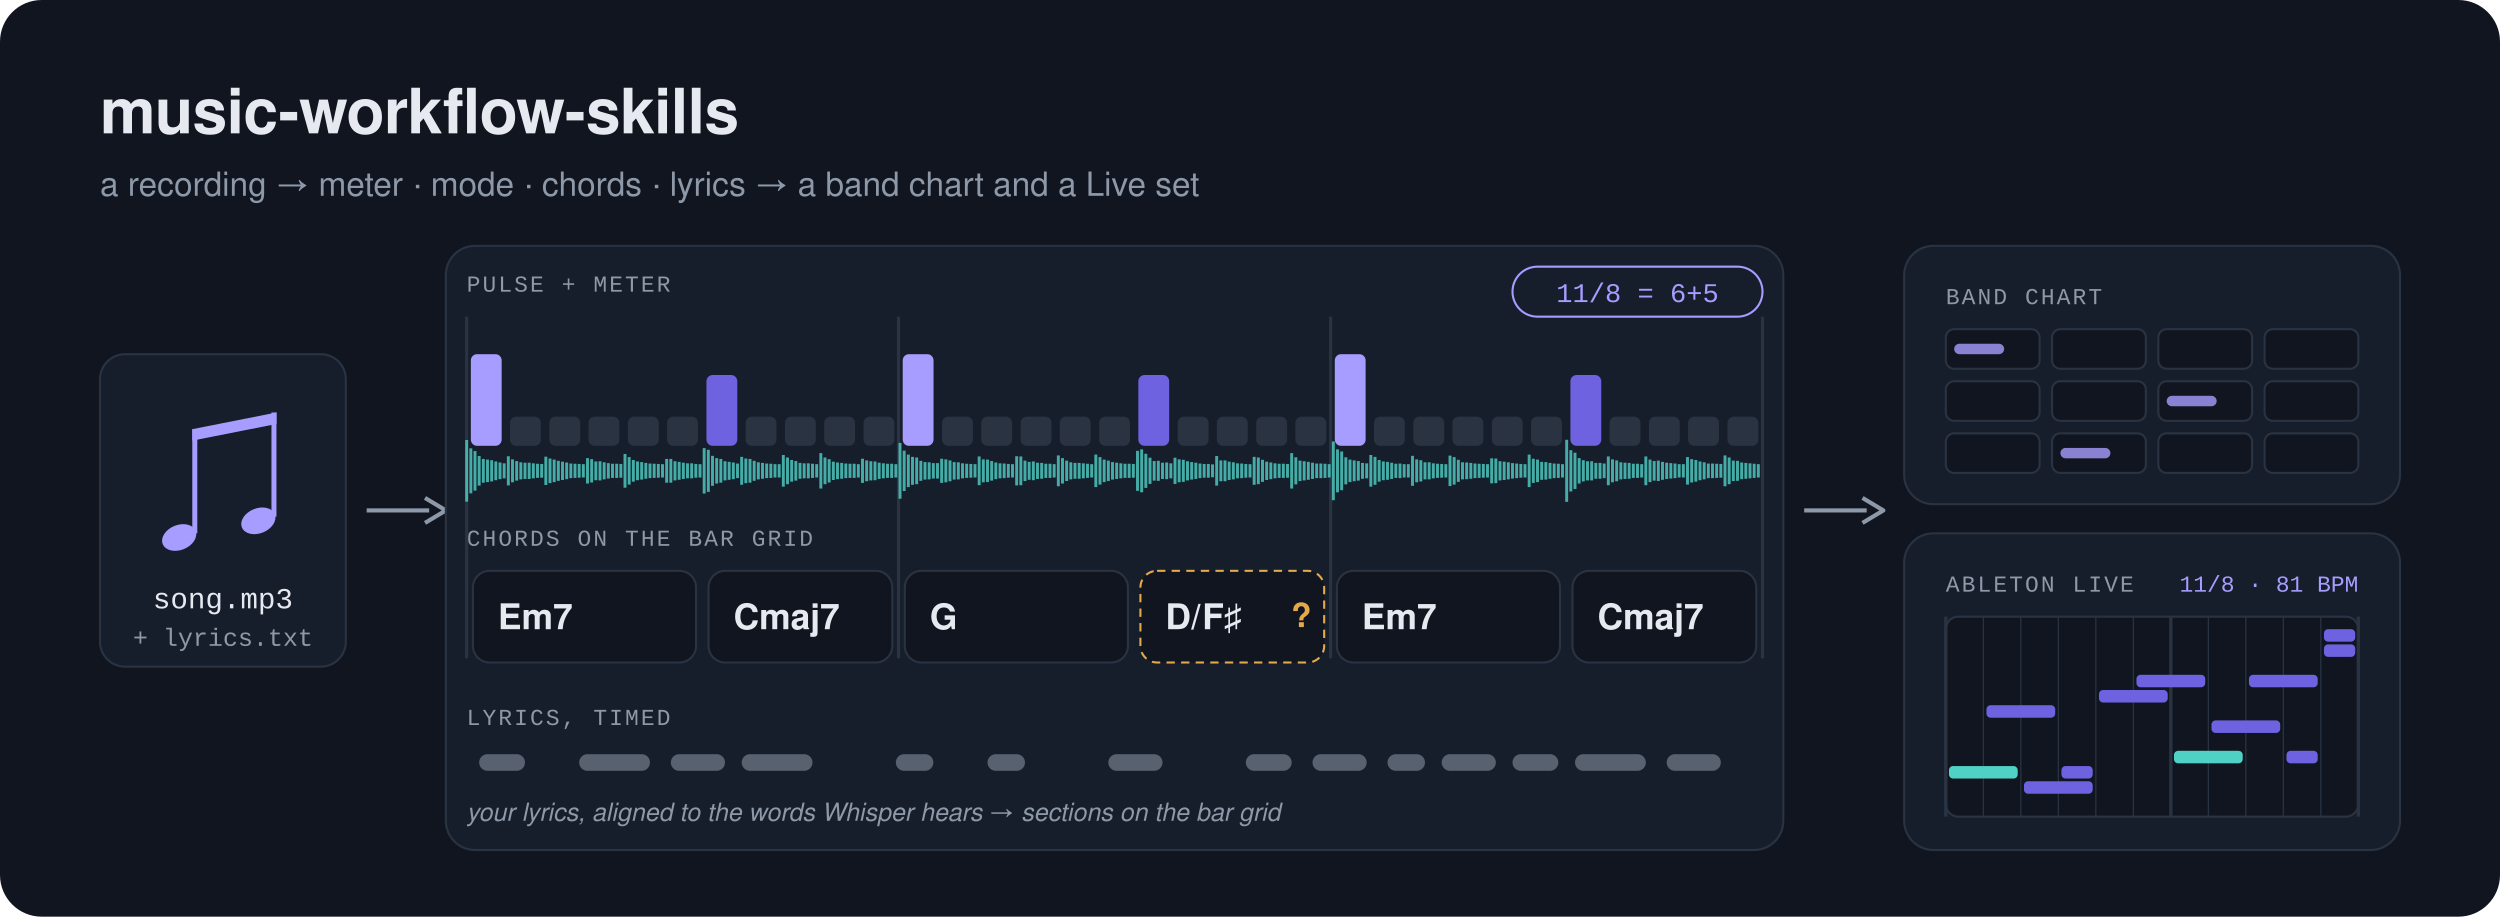
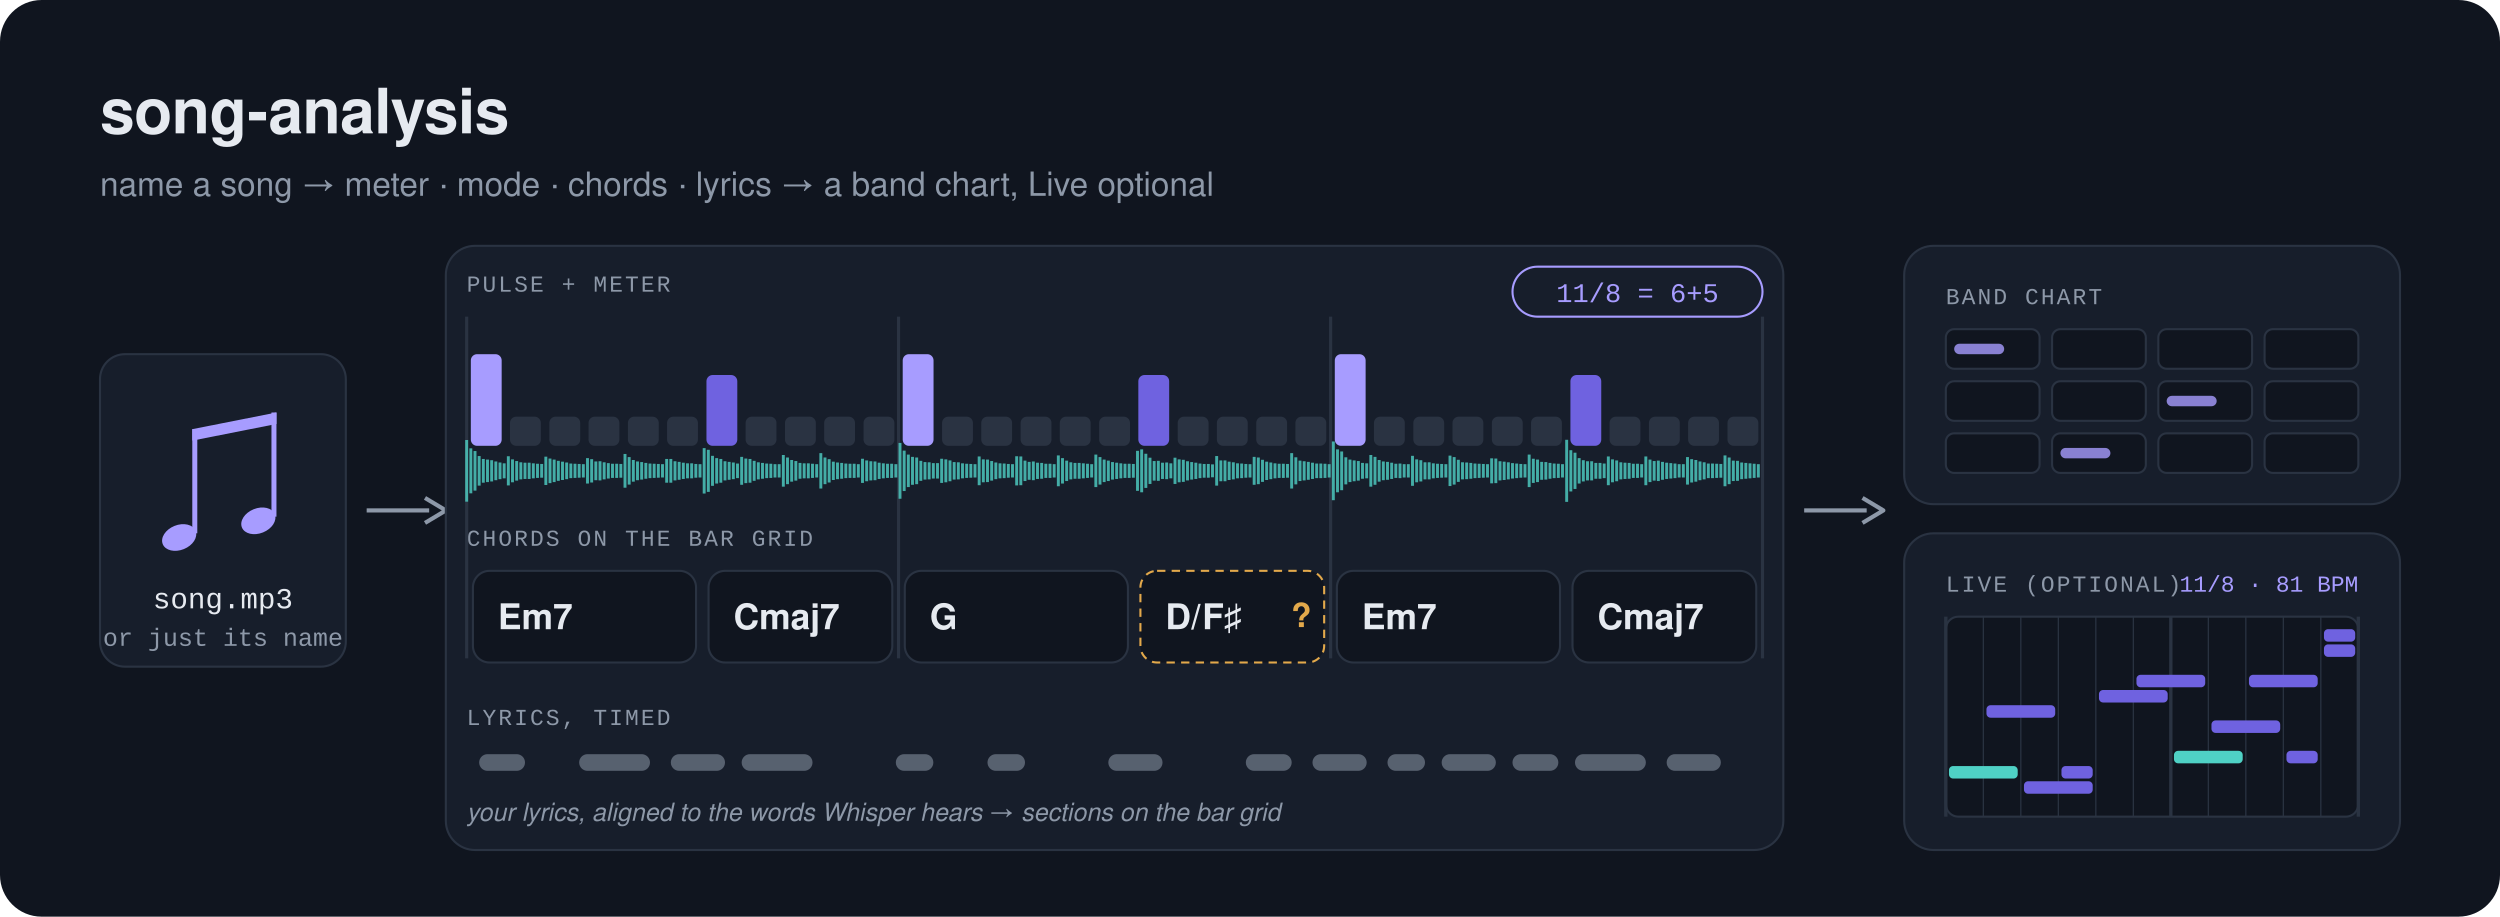
<svg xmlns="http://www.w3.org/2000/svg" viewBox="0 0 1200 440" width="1200" height="440" role="img" aria-label="A recording becomes pulse, an 11/8 meter grouped 6+5, chords on the bar grid, timed lyrics, a band chart and an Ableton Live clip">
  <rect width="1200" height="440" rx="20" fill="#10151F" />
-   <text x="48" y="64" fill="#E6EAF0" font-family="'Avenir Next','Segoe UI','Helvetica Neue',Helvetica,Arial,sans-serif" font-size="30" font-weight="700" letter-spacing="-0.3">music-workflow-skills</text>
-   <text x="48" y="94" fill="#8D98A8" font-family="'Avenir Next','Segoe UI','Helvetica Neue',Helvetica,Arial,sans-serif" font-size="16">a recording → meter · mode · chords · lyrics → a band chart and a Live set</text>
+   <text x="48" y="64" fill="#E6EAF0" font-family="'Avenir Next','Segoe UI','Helvetica Neue',Helvetica,Arial,sans-serif" font-size="30" font-weight="700" letter-spacing="-0.3">song-analysis</text>
+   <text x="48" y="94" fill="#8D98A8" font-family="'Avenir Next','Segoe UI','Helvetica Neue',Helvetica,Arial,sans-serif" font-size="16">name a song → meter · mode · chords · lyrics → a band chart, Live optional</text>
  <rect x="48" y="170" width="118" height="150" rx="12" fill="#171E2B" stroke="#2A3342" />
  <ellipse cx="86" cy="258" rx="8.5" ry="6" transform="rotate(-22 86 258)" fill="#A79CFF" />
  <ellipse cx="124" cy="250" rx="8.5" ry="6" transform="rotate(-22 124 250)" fill="#A79CFF" />
  <rect x="92.3" y="206" width="2.4" height="50" fill="#A79CFF" />
  <rect x="130.3" y="198" width="2.4" height="50" fill="#A79CFF" />
  <polygon points="92.3,206 132.7,198 132.7,203.5 92.3,211.5" fill="#A79CFF" />
  <text x="107" y="292" text-anchor="middle" fill="#E6EAF0" font-family="'SF Mono',Menlo,Consolas,'Liberation Mono',monospace" font-size="14">song.mp3</text>
-   <text x="107" y="310" text-anchor="middle" fill="#8D98A8" font-family="'SF Mono',Menlo,Consolas,'Liberation Mono',monospace" font-size="12">+ lyrics.txt</text>
+   <text x="107" y="310" text-anchor="middle" fill="#8D98A8" font-family="'SF Mono',Menlo,Consolas,'Liberation Mono',monospace" font-size="12">or just its name</text>
  <path d="M176 245 H206" stroke="#8D98A8" stroke-width="2" fill="none" />
  <path d="M204 239 L214 245 L204 251" stroke="#8D98A8" stroke-width="2" fill="none" stroke-linejoin="round" />
  <rect x="214" y="118" width="642" height="290" rx="14" fill="#171E2B" stroke="#2A3342" />
  <text x="224" y="140" fill="#8D98A8" font-family="'SF Mono',Menlo,Consolas,'Liberation Mono',monospace" font-size="11" letter-spacing="1">PULSE + METER</text>
  <text x="224" y="262" fill="#8D98A8" font-family="'SF Mono',Menlo,Consolas,'Liberation Mono',monospace" font-size="11" letter-spacing="1">CHORDS ON THE BAR GRID</text>
  <text x="224" y="348" fill="#8D98A8" font-family="'SF Mono',Menlo,Consolas,'Liberation Mono',monospace" font-size="11" letter-spacing="1">LYRICS, TIMED</text>
  <rect x="226.0" y="170.0" width="14.8" height="44" rx="3" fill="#A79CFF" />
  <rect x="244.8" y="200.0" width="14.8" height="14" rx="3" fill="#2A3342" />
  <rect x="263.7" y="200.0" width="14.8" height="14" rx="3" fill="#2A3342" />
  <rect x="282.5" y="200.0" width="14.8" height="14" rx="3" fill="#2A3342" />
  <rect x="301.4" y="200.0" width="14.8" height="14" rx="3" fill="#2A3342" />
  <rect x="320.2" y="200.0" width="14.8" height="14" rx="3" fill="#2A3342" />
  <rect x="339.1" y="180.0" width="14.8" height="34" rx="3" fill="#6F62E0" />
  <rect x="357.9" y="200.0" width="14.8" height="14" rx="3" fill="#2A3342" />
  <rect x="376.8" y="200.0" width="14.8" height="14" rx="3" fill="#2A3342" />
  <rect x="395.6" y="200.0" width="14.8" height="14" rx="3" fill="#2A3342" />
  <rect x="414.5" y="200.0" width="14.8" height="14" rx="3" fill="#2A3342" />
  <line x1="224.0" y1="152" x2="224.0" y2="316" stroke="#2A3342" stroke-width="1.5" />
  <rect x="433.3" y="170.0" width="14.8" height="44" rx="3" fill="#A79CFF" />
  <rect x="452.2" y="200.0" width="14.8" height="14" rx="3" fill="#2A3342" />
  <rect x="471.0" y="200.0" width="14.8" height="14" rx="3" fill="#2A3342" />
  <rect x="489.9" y="200.0" width="14.8" height="14" rx="3" fill="#2A3342" />
  <rect x="508.7" y="200.0" width="14.8" height="14" rx="3" fill="#2A3342" />
  <rect x="527.6" y="200.0" width="14.8" height="14" rx="3" fill="#2A3342" />
  <rect x="546.4" y="180.0" width="14.8" height="34" rx="3" fill="#6F62E0" />
  <rect x="565.3" y="200.0" width="14.8" height="14" rx="3" fill="#2A3342" />
  <rect x="584.1" y="200.0" width="14.8" height="14" rx="3" fill="#2A3342" />
  <rect x="603.0" y="200.0" width="14.8" height="14" rx="3" fill="#2A3342" />
  <rect x="621.8" y="200.0" width="14.8" height="14" rx="3" fill="#2A3342" />
  <line x1="431.3" y1="152" x2="431.3" y2="316" stroke="#2A3342" stroke-width="1.5" />
  <rect x="640.7" y="170.0" width="14.8" height="44" rx="3" fill="#A79CFF" />
  <rect x="659.5" y="200.0" width="14.8" height="14" rx="3" fill="#2A3342" />
  <rect x="678.4" y="200.0" width="14.8" height="14" rx="3" fill="#2A3342" />
  <rect x="697.2" y="200.0" width="14.8" height="14" rx="3" fill="#2A3342" />
  <rect x="716.1" y="200.0" width="14.8" height="14" rx="3" fill="#2A3342" />
  <rect x="734.9" y="200.0" width="14.8" height="14" rx="3" fill="#2A3342" />
  <rect x="753.8" y="180.0" width="14.8" height="34" rx="3" fill="#6F62E0" />
  <rect x="772.6" y="200.0" width="14.8" height="14" rx="3" fill="#2A3342" />
  <rect x="791.5" y="200.0" width="14.8" height="14" rx="3" fill="#2A3342" />
  <rect x="810.3" y="200.0" width="14.8" height="14" rx="3" fill="#2A3342" />
  <rect x="829.2" y="200.0" width="14.8" height="14" rx="3" fill="#2A3342" />
  <line x1="638.7" y1="152" x2="638.7" y2="316" stroke="#2A3342" stroke-width="1.5" />
  <line x1="846.0" y1="152" x2="846.0" y2="316" stroke="#2A3342" stroke-width="1.5" />
  <rect x="726" y="128" width="120" height="24" rx="12" fill="none" stroke="#A79CFF" />
  <text x="786" y="145" text-anchor="middle" fill="#A79CFF" font-family="'SF Mono',Menlo,Consolas,'Liberation Mono',monospace" font-size="13">11/8 = 6+5</text>
  <path d="M224 211.2 V240.8 M226 215.2 V236.8 M228 216.5 V235.5 M230 218.9 V233.1 M232 220.3 V231.7 M234 220.6 V231.4 M236 220.9 V231.1 M238 221.5 V230.5 M240 222.0 V230.0 M242 222.4 V229.6 M244 219.0 V233.0 M246 220.5 V231.5 M248 221.3 V230.7 M250 221.9 V230.1 M252 222.1 V229.9 M254 222.1 V229.9 M256 222.4 V229.6 M258 222.6 V229.4 M260 222.7 V229.3 M262 219.2 V232.8 M264 220.1 V231.9 M266 220.6 V231.4 M268 221.2 V230.8 M270 221.6 V230.4 M272 222.0 V230.0 M274 222.5 V229.5 M276 222.6 V229.4 M278 222.7 V229.3 M280 222.8 V229.2 M282 219.9 V232.1 M284 220.4 V231.6 M286 221.5 V230.5 M288 221.4 V230.6 M290 221.9 V230.1 M292 222.3 V229.7 M294 222.6 V229.4 M296 222.6 V229.4 M298 222.7 V229.3 M300 217.9 V234.1 M302 219.4 V232.6 M304 220.8 V231.2 M306 221.5 V230.5 M308 221.8 V230.2 M310 222.2 V229.8 M312 222.5 V229.5 M314 222.6 V229.4 M316 222.7 V229.3 M318 222.8 V229.2 M320 220.3 V231.7 M322 220.3 V231.7 M324 221.4 V230.6 M326 221.7 V230.3 M328 222.1 V229.9 M330 222.4 V229.6 M332 222.4 V229.6 M334 222.7 V229.3 M336 222.8 V229.2 M338 215.1 V236.9 M340 215.9 V236.1 M342 218.8 V233.2 M344 219.9 V232.1 M346 220.3 V231.7 M348 221.4 V230.6 M350 221.7 V230.3 M352 222.0 V230.0 M354 222.5 V229.5 M356 219.3 V232.7 M358 220.1 V231.9 M360 220.3 V231.7 M362 221.2 V230.8 M364 221.9 V230.1 M366 222.2 V229.8 M368 222.5 V229.5 M370 222.6 V229.4 M372 222.8 V229.2 M374 222.8 V229.2 M376 218.4 V233.6 M378 219.6 V232.4 M380 220.8 V231.2 M382 221.3 V230.7 M384 222.2 V229.8 M386 222.4 V229.6 M388 222.4 V229.6 M390 222.6 V229.4 M392 222.8 V229.2 M394 217.5 V234.5 M396 219.6 V232.4 M398 220.4 V231.6 M400 221.6 V230.4 M402 222.0 V230.0 M404 222.2 V229.8 M406 222.5 V229.5 M408 222.6 V229.4 M410 222.6 V229.4 M412 222.8 V229.2 M414 220.2 V231.8 M416 221.0 V231.0 M418 221.4 V230.6 M420 221.5 V230.5 M422 222.1 V229.9 M424 222.4 V229.6 M426 222.6 V229.4 M428 222.6 V229.4 M430 222.8 V229.2 M432 212.6 V239.4 M434 216.3 V235.7 M436 218.2 V233.8 M438 219.3 V232.7 M440 219.6 V232.4 M442 221.2 V230.8 M444 221.8 V230.2 M446 221.9 V230.1 M448 222.3 V229.7 M450 222.3 V229.7 M452 220.2 V231.8 M454 220.5 V231.5 M456 221.0 V231.0 M458 221.8 V230.2 M460 221.9 V230.1 M462 222.4 V229.6 M464 222.6 V229.4 M466 222.7 V229.3 M468 222.8 V229.2 M470 219.1 V232.9 M472 220.5 V231.5 M474 220.6 V231.4 M476 221.3 V230.7 M478 222.0 V230.0 M480 222.4 V229.6 M482 222.5 V229.5 M484 222.7 V229.3 M486 222.8 V229.2 M488 219.0 V233.0 M490 219.1 V232.9 M492 221.1 V230.9 M494 221.7 V230.3 M496 221.5 V230.5 M498 222.1 V229.9 M500 222.2 V229.8 M502 222.6 V229.4 M504 222.6 V229.4 M506 222.8 V229.2 M508 218.6 V233.4 M510 219.9 V232.1 M512 221.1 V230.9 M514 221.9 V230.1 M516 222.2 V229.8 M518 222.2 V229.8 M520 222.4 V229.6 M522 222.6 V229.4 M524 222.8 V229.2 M526 218.2 V233.8 M528 219.4 V232.6 M530 220.6 V231.4 M532 221.1 V230.9 M534 221.8 V230.2 M536 222.1 V229.9 M538 222.4 V229.6 M540 222.6 V229.4 M542 222.6 V229.4 M544 222.7 V229.3 M546 216.4 V235.6 M548 215.7 V236.3 M550 217.8 V234.2 M552 219.7 V232.3 M554 221.3 V230.7 M556 221.2 V230.8 M558 222.1 V229.9 M560 222.0 V230.0 M562 222.4 V229.6 M564 219.7 V232.3 M566 220.5 V231.5 M568 220.7 V231.3 M570 221.4 V230.6 M572 221.8 V230.2 M574 222.1 V229.9 M576 222.5 V229.5 M578 222.7 V229.3 M580 222.7 V229.3 M582 222.9 V229.1 M584 218.9 V233.1 M586 221.0 V231.0 M588 221.0 V231.0 M590 221.6 V230.4 M592 221.9 V230.1 M594 222.4 V229.6 M596 222.5 V229.5 M598 222.7 V229.3 M600 222.8 V229.2 M602 219.3 V232.7 M604 219.6 V232.4 M606 220.7 V231.3 M608 221.6 V230.4 M610 222.0 V230.0 M612 222.4 V229.6 M614 222.6 V229.4 M616 222.6 V229.4 M618 222.7 V229.3 M620 217.5 V234.5 M622 219.5 V232.5 M624 221.1 V230.9 M626 221.4 V230.6 M628 221.7 V230.3 M630 222.1 V229.9 M632 222.5 V229.5 M634 222.5 V229.5 M636 222.6 V229.4 M638 222.8 V229.2 M640 211.9 V240.1 M642 215.7 V236.3 M644 216.7 V235.3 M646 219.5 V232.5 M648 220.6 V231.4 M650 221.0 V231.0 M652 221.3 V230.7 M654 222.2 V229.8 M656 222.4 V229.6 M658 218.4 V233.6 M660 219.3 V232.7 M662 220.8 V231.2 M664 221.5 V230.5 M666 221.7 V230.3 M668 222.1 V229.9 M670 222.6 V229.4 M672 222.5 V229.5 M674 222.8 V229.2 M676 222.8 V229.2 M678 218.8 V233.2 M680 220.5 V231.5 M682 220.9 V231.1 M684 221.9 V230.1 M686 221.9 V230.1 M688 222.4 V229.6 M690 222.6 V229.4 M692 222.7 V229.3 M694 222.8 V229.2 M696 218.7 V233.3 M698 219.4 V232.6 M700 220.7 V231.3 M702 221.9 V230.1 M704 222.0 V230.0 M706 222.2 V229.8 M708 222.5 V229.5 M710 222.6 V229.4 M712 222.7 V229.3 M714 222.8 V229.2 M716 220.0 V232.0 M718 220.1 V231.9 M720 221.4 V230.6 M722 221.6 V230.4 M724 221.9 V230.1 M726 222.3 V229.7 M728 222.5 V229.5 M730 222.7 V229.3 M732 222.8 V229.2 M734 218.2 V233.8 M736 220.2 V231.8 M738 220.6 V231.4 M740 221.7 V230.3 M742 221.8 V230.2 M744 222.2 V229.8 M746 222.5 V229.5 M748 222.6 V229.4 M750 222.8 V229.2 M752 211.1 V240.9 M754 216.1 V235.9 M756 217.3 V234.7 M758 219.9 V232.1 M760 220.9 V231.1 M762 221.4 V230.6 M764 221.4 V230.6 M766 222.2 V229.8 M768 222.2 V229.8 M770 222.5 V229.5 M772 219.1 V232.9 M774 220.5 V231.5 M776 221.0 V231.0 M778 221.9 V230.1 M780 222.1 V229.9 M782 222.2 V229.8 M784 222.6 V229.4 M786 222.6 V229.4 M788 222.8 V229.2 M790 219.1 V232.9 M792 220.6 V231.4 M794 221.3 V230.7 M796 221.1 V230.9 M798 221.7 V230.3 M800 222.1 V229.9 M802 222.3 V229.7 M804 222.5 V229.5 M806 222.8 V229.2 M808 222.8 V229.2 M810 219.4 V232.6 M812 220.4 V231.6 M814 220.8 V231.2 M816 221.5 V230.5 M818 221.9 V230.1 M820 222.5 V229.5 M822 222.5 V229.5 M824 222.6 V229.4 M826 222.7 V229.3 M828 218.6 V233.4 M830 219.6 V232.4 M832 221.1 V230.9 M834 221.2 V230.8 M836 222.0 V230.0 M838 222.2 V229.8 M840 222.4 V229.6 M842 222.6 V229.4 M844 222.8 V229.2" stroke="#4FD1C5" stroke-width="1.4" opacity="0.8" />
  <rect x="227.0" y="274" width="107.1" height="44" rx="8" fill="#10151F" stroke="#2A3342" />
  <text x="239.0" y="302" fill="#E6EAF0" font-family="'Avenir Next','Segoe UI','Helvetica Neue',Helvetica,Arial,sans-serif" font-size="17" font-weight="600">Em7</text>
  <rect x="340.1" y="274" width="88.2" height="44" rx="8" fill="#10151F" stroke="#2A3342" />
  <text x="352.1" y="302" fill="#E6EAF0" font-family="'Avenir Next','Segoe UI','Helvetica Neue',Helvetica,Arial,sans-serif" font-size="17" font-weight="600">Cmaj7</text>
  <rect x="434.3" y="274" width="107.1" height="44" rx="8" fill="#10151F" stroke="#2A3342" />
  <text x="446.3" y="302" fill="#E6EAF0" font-family="'Avenir Next','Segoe UI','Helvetica Neue',Helvetica,Arial,sans-serif" font-size="17" font-weight="600">G</text>
  <rect x="547.4" y="274" width="88.2" height="44" rx="8" fill="#10151F" stroke="#E3A94B" stroke-dasharray="4 3" />
  <text x="559.4" y="302" fill="#E6EAF0" font-family="'Avenir Next','Segoe UI','Helvetica Neue',Helvetica,Arial,sans-serif" font-size="17" font-weight="600">D/F♯</text>
  <text x="619.7" y="301" fill="#E3A94B" font-family="'Avenir Next','Segoe UI','Helvetica Neue',Helvetica,Arial,sans-serif" font-size="16" font-weight="700">?</text>
  <rect x="641.7" y="274" width="107.1" height="44" rx="8" fill="#10151F" stroke="#2A3342" />
  <text x="653.7" y="302" fill="#E6EAF0" font-family="'Avenir Next','Segoe UI','Helvetica Neue',Helvetica,Arial,sans-serif" font-size="17" font-weight="600">Em7</text>
  <rect x="754.8" y="274" width="88.2" height="44" rx="8" fill="#10151F" stroke="#2A3342" />
  <text x="766.8" y="302" fill="#E6EAF0" font-family="'Avenir Next','Segoe UI','Helvetica Neue',Helvetica,Arial,sans-serif" font-size="17" font-weight="600">Cmaj7</text>
  <rect x="230.0" y="362" width="22" height="8" rx="4" fill="#8D98A8" opacity="0.55" />
  <rect x="278.0" y="362" width="34" height="8" rx="4" fill="#8D98A8" opacity="0.55" />
  <rect x="322.0" y="362" width="26" height="8" rx="4" fill="#8D98A8" opacity="0.55" />
  <rect x="356.0" y="362" width="34" height="8" rx="4" fill="#8D98A8" opacity="0.55" />
  <rect x="430.0" y="362" width="18" height="8" rx="4" fill="#8D98A8" opacity="0.55" />
  <rect x="474.0" y="362" width="18" height="8" rx="4" fill="#8D98A8" opacity="0.55" />
  <rect x="532.0" y="362" width="26" height="8" rx="4" fill="#8D98A8" opacity="0.55" />
  <rect x="598.0" y="362" width="22" height="8" rx="4" fill="#8D98A8" opacity="0.55" />
  <rect x="630.0" y="362" width="26" height="8" rx="4" fill="#8D98A8" opacity="0.55" />
  <rect x="666.0" y="362" width="18" height="8" rx="4" fill="#8D98A8" opacity="0.55" />
  <rect x="692.0" y="362" width="26" height="8" rx="4" fill="#8D98A8" opacity="0.55" />
  <rect x="726.0" y="362" width="22" height="8" rx="4" fill="#8D98A8" opacity="0.55" />
  <rect x="756.0" y="362" width="34" height="8" rx="4" fill="#8D98A8" opacity="0.55" />
  <rect x="800.0" y="362" width="26" height="8" rx="4" fill="#8D98A8" opacity="0.55" />
  <text x="224" y="394" fill="#8D98A8" font-family="'Avenir Next','Segoe UI','Helvetica Neue',Helvetica,Arial,sans-serif" font-size="12" font-style="italic">your lyrics, aligned to the words Whisper hears → sections on the bar grid</text>
  <path d="M866 245 H896" stroke="#8D98A8" stroke-width="2" fill="none" />
  <path d="M894 239 L904 245 L894 251" stroke="#8D98A8" stroke-width="2" fill="none" stroke-linejoin="round" />
  <rect x="914" y="118" width="238" height="124" rx="14" fill="#171E2B" stroke="#2A3342" />
  <text x="934" y="146" fill="#8D98A8" font-family="'SF Mono',Menlo,Consolas,'Liberation Mono',monospace" font-size="11" letter-spacing="1">BAND CHART</text>
  <rect x="934" y="158" width="45" height="19" rx="4" fill="#10151F" stroke="#2A3342" />
  <rect x="938" y="165" width="24" height="5" rx="2.5" fill="#A79CFF" opacity="0.8" />
  <rect x="985" y="158" width="45" height="19" rx="4" fill="#10151F" stroke="#2A3342" />
  <rect x="1036" y="158" width="45" height="19" rx="4" fill="#10151F" stroke="#2A3342" />
  <rect x="1087" y="158" width="45" height="19" rx="4" fill="#10151F" stroke="#2A3342" />
  <rect x="934" y="183" width="45" height="19" rx="4" fill="#10151F" stroke="#2A3342" />
  <rect x="985" y="183" width="45" height="19" rx="4" fill="#10151F" stroke="#2A3342" />
  <rect x="1036" y="183" width="45" height="19" rx="4" fill="#10151F" stroke="#2A3342" />
  <rect x="1040" y="190" width="24" height="5" rx="2.5" fill="#A79CFF" opacity="0.8" />
  <rect x="1087" y="183" width="45" height="19" rx="4" fill="#10151F" stroke="#2A3342" />
  <rect x="934" y="208" width="45" height="19" rx="4" fill="#10151F" stroke="#2A3342" />
  <rect x="985" y="208" width="45" height="19" rx="4" fill="#10151F" stroke="#2A3342" />
  <rect x="989" y="215" width="24" height="5" rx="2.5" fill="#A79CFF" opacity="0.8" />
  <rect x="1036" y="208" width="45" height="19" rx="4" fill="#10151F" stroke="#2A3342" />
  <rect x="1087" y="208" width="45" height="19" rx="4" fill="#10151F" stroke="#2A3342" />
  <rect x="914" y="256" width="238" height="152" rx="14" fill="#171E2B" stroke="#2A3342" />
-   <text x="934" y="284" fill="#8D98A8" font-family="'SF Mono',Menlo,Consolas,'Liberation Mono',monospace" font-size="11" letter-spacing="1">ABLETON LIVE</text>
+   <text x="934" y="284" fill="#8D98A8" font-family="'SF Mono',Menlo,Consolas,'Liberation Mono',monospace" font-size="11" letter-spacing="1">LIVE (OPTIONAL)</text>
  <text x="1132" y="284" text-anchor="end" fill="#A79CFF" font-family="'SF Mono',Menlo,Consolas,'Liberation Mono',monospace" font-size="11">11/8 · 81 BPM</text>
  <rect x="934" y="296" width="198" height="96" rx="6" fill="#10151F" stroke="#2A3342" />
  <line x1="934.0" y1="296" x2="934.0" y2="392" stroke="#2A3342" stroke-width="1.6" />
  <line x1="952.0" y1="296" x2="952.0" y2="392" stroke="#2A3342" stroke-width="0.6" />
  <line x1="970.0" y1="296" x2="970.0" y2="392" stroke="#2A3342" stroke-width="0.6" />
  <line x1="988.0" y1="296" x2="988.0" y2="392" stroke="#2A3342" stroke-width="0.6" />
  <line x1="1006.0" y1="296" x2="1006.0" y2="392" stroke="#2A3342" stroke-width="0.6" />
  <line x1="1024.0" y1="296" x2="1024.0" y2="392" stroke="#2A3342" stroke-width="0.6" />
  <line x1="1042.0" y1="296" x2="1042.0" y2="392" stroke="#2A3342" stroke-width="1.6" />
  <line x1="1060.0" y1="296" x2="1060.0" y2="392" stroke="#2A3342" stroke-width="0.6" />
  <line x1="1078.0" y1="296" x2="1078.0" y2="392" stroke="#2A3342" stroke-width="0.6" />
  <line x1="1096.0" y1="296" x2="1096.0" y2="392" stroke="#2A3342" stroke-width="0.6" />
  <line x1="1114.0" y1="296" x2="1114.0" y2="392" stroke="#2A3342" stroke-width="0.6" />
  <line x1="1132.0" y1="296" x2="1132.0" y2="392" stroke="#2A3342" stroke-width="1.6" />
  <rect x="935.5" y="367.7" width="33.0" height="6" rx="2" fill="#4FD1C5" />
  <rect x="953.5" y="338.5" width="33.0" height="6" rx="2" fill="#6F62E0" />
  <rect x="971.5" y="375.0" width="33.0" height="6" rx="2" fill="#6F62E0" />
  <rect x="989.5" y="367.7" width="15.0" height="6" rx="2" fill="#6F62E0" />
  <rect x="1007.5" y="331.2" width="33.0" height="6" rx="2" fill="#6F62E0" />
  <rect x="1025.5" y="323.9" width="33.0" height="6" rx="2" fill="#6F62E0" />
  <rect x="1043.5" y="360.4" width="33.0" height="6" rx="2" fill="#4FD1C5" />
  <rect x="1061.5" y="345.8" width="33.0" height="6" rx="2" fill="#6F62E0" />
  <rect x="1079.5" y="323.9" width="33.0" height="6" rx="2" fill="#6F62E0" />
  <rect x="1097.5" y="360.4" width="15.0" height="6" rx="2" fill="#6F62E0" />
  <rect x="1115.5" y="302.0" width="15.0" height="6" rx="2" fill="#6F62E0" />
  <rect x="1115.5" y="309.3" width="15.0" height="6" rx="2" fill="#6F62E0" />
</svg>
